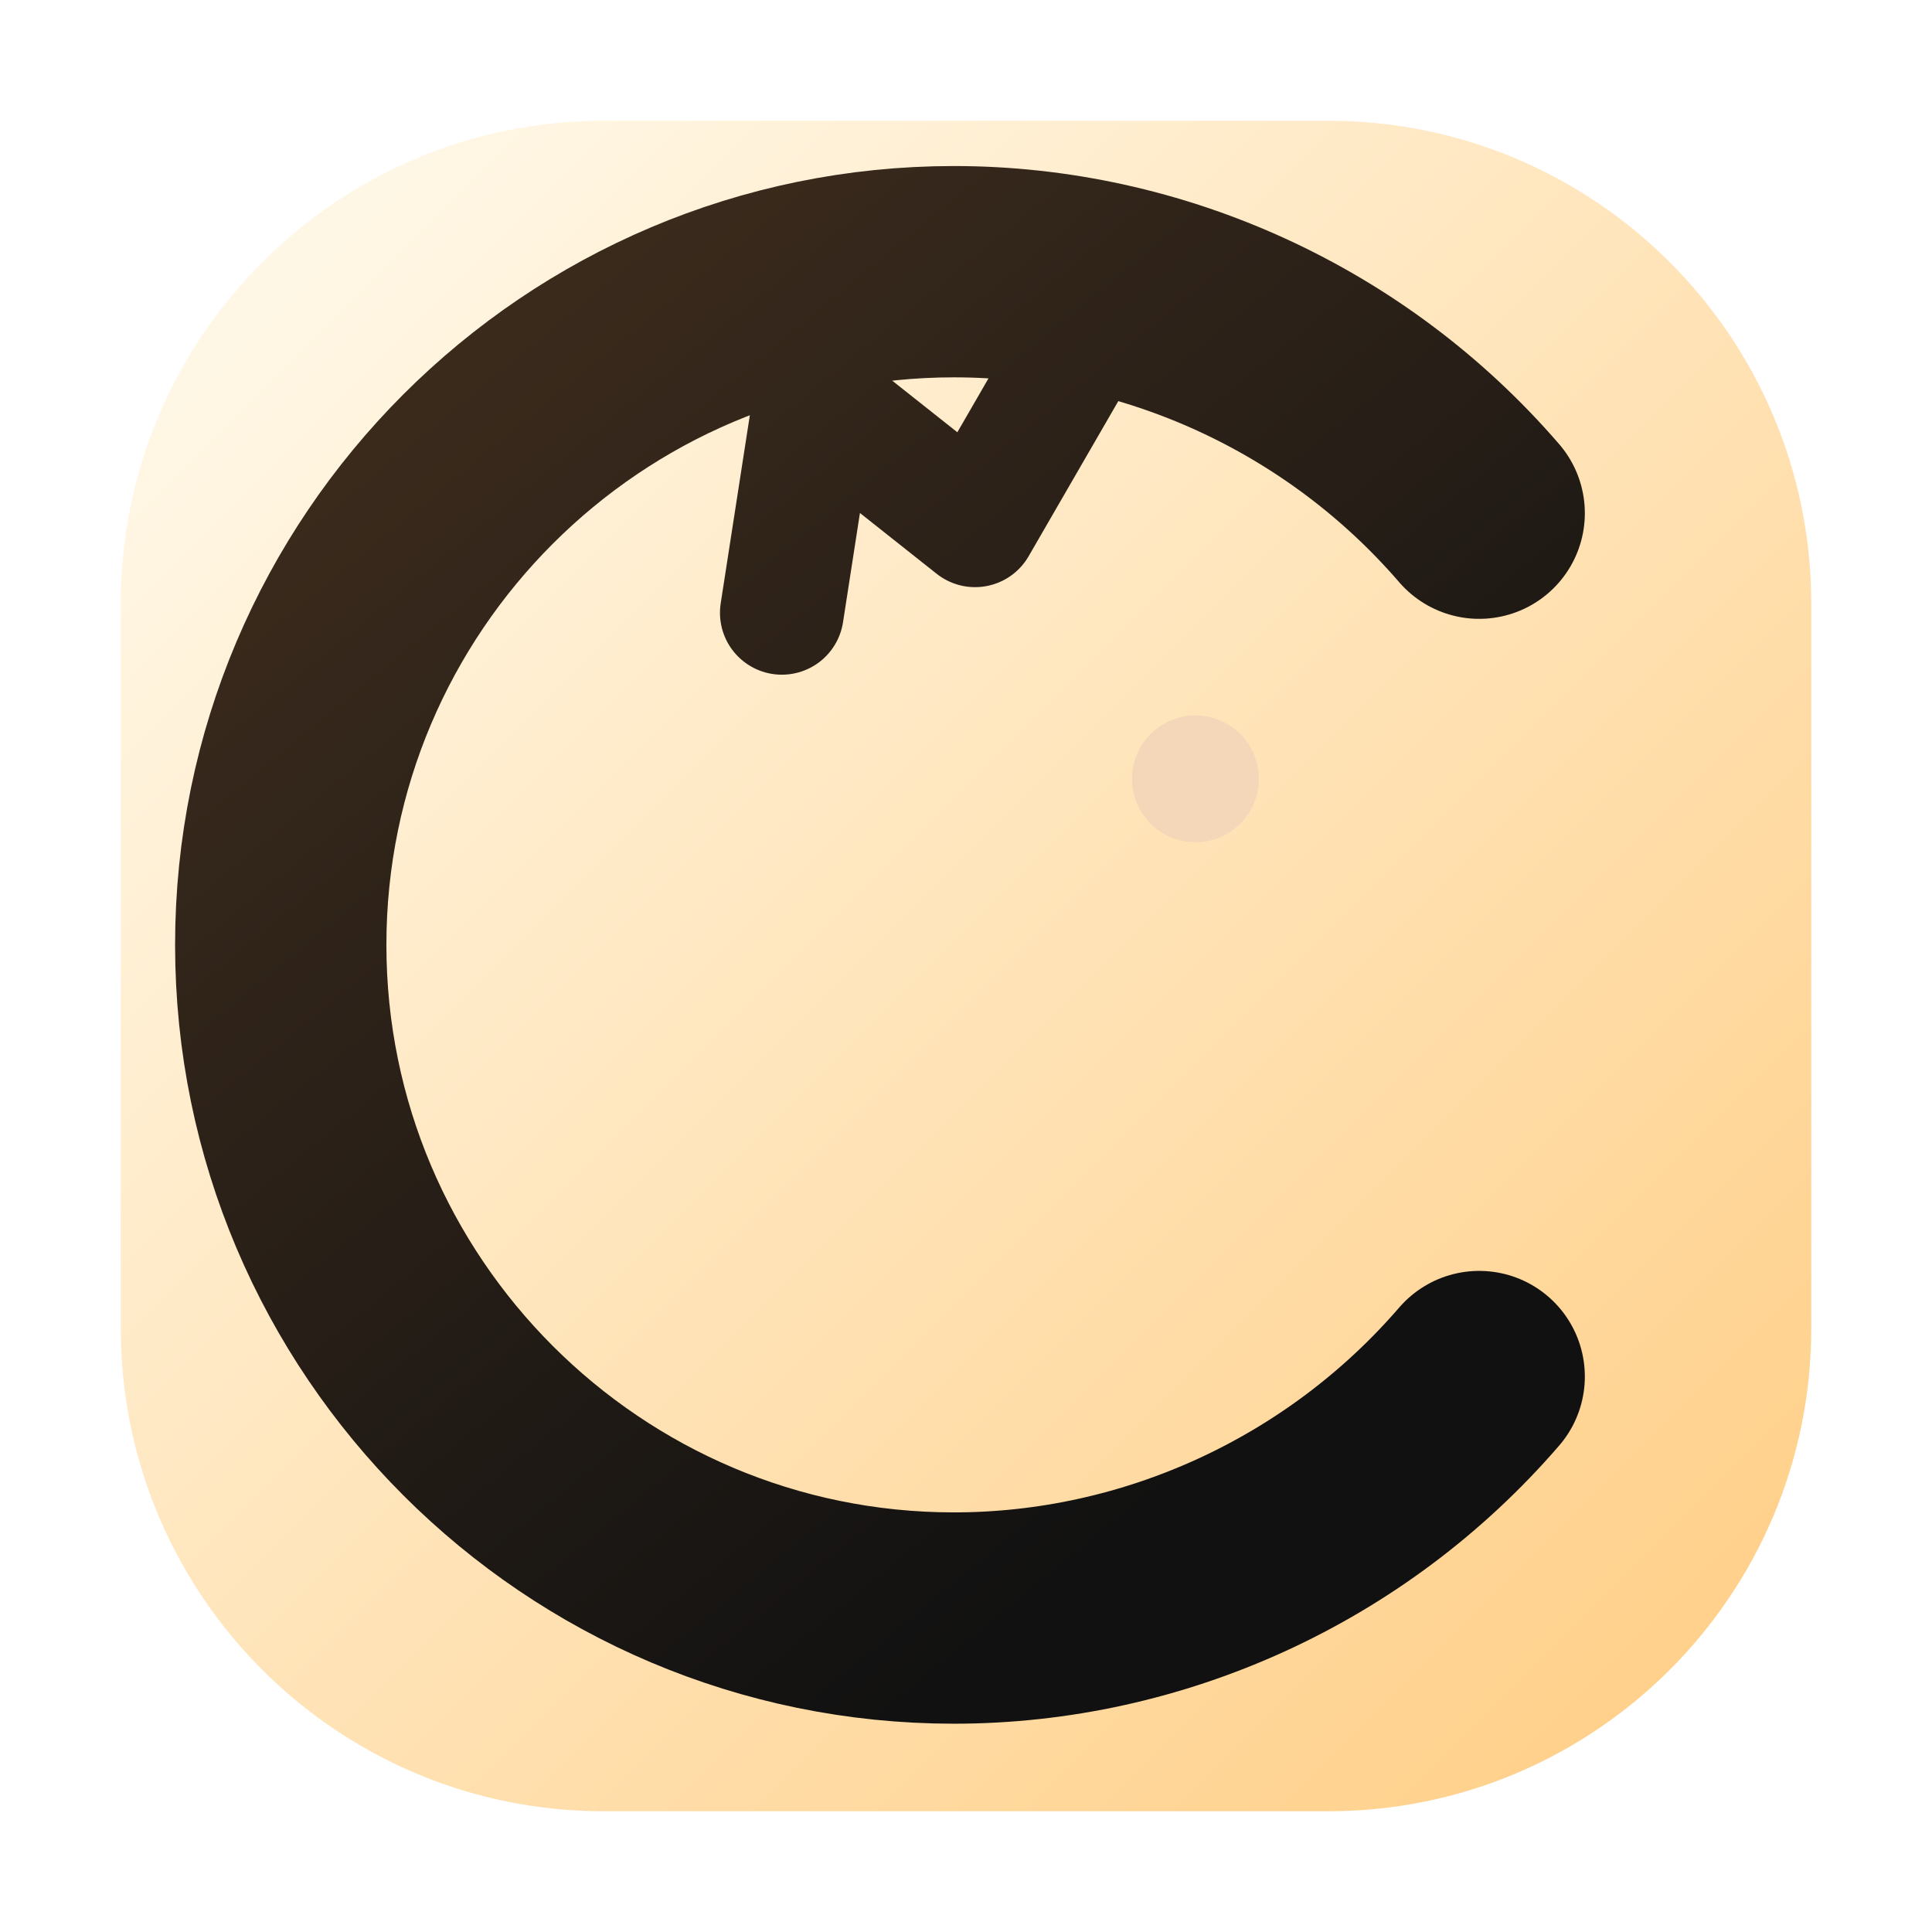
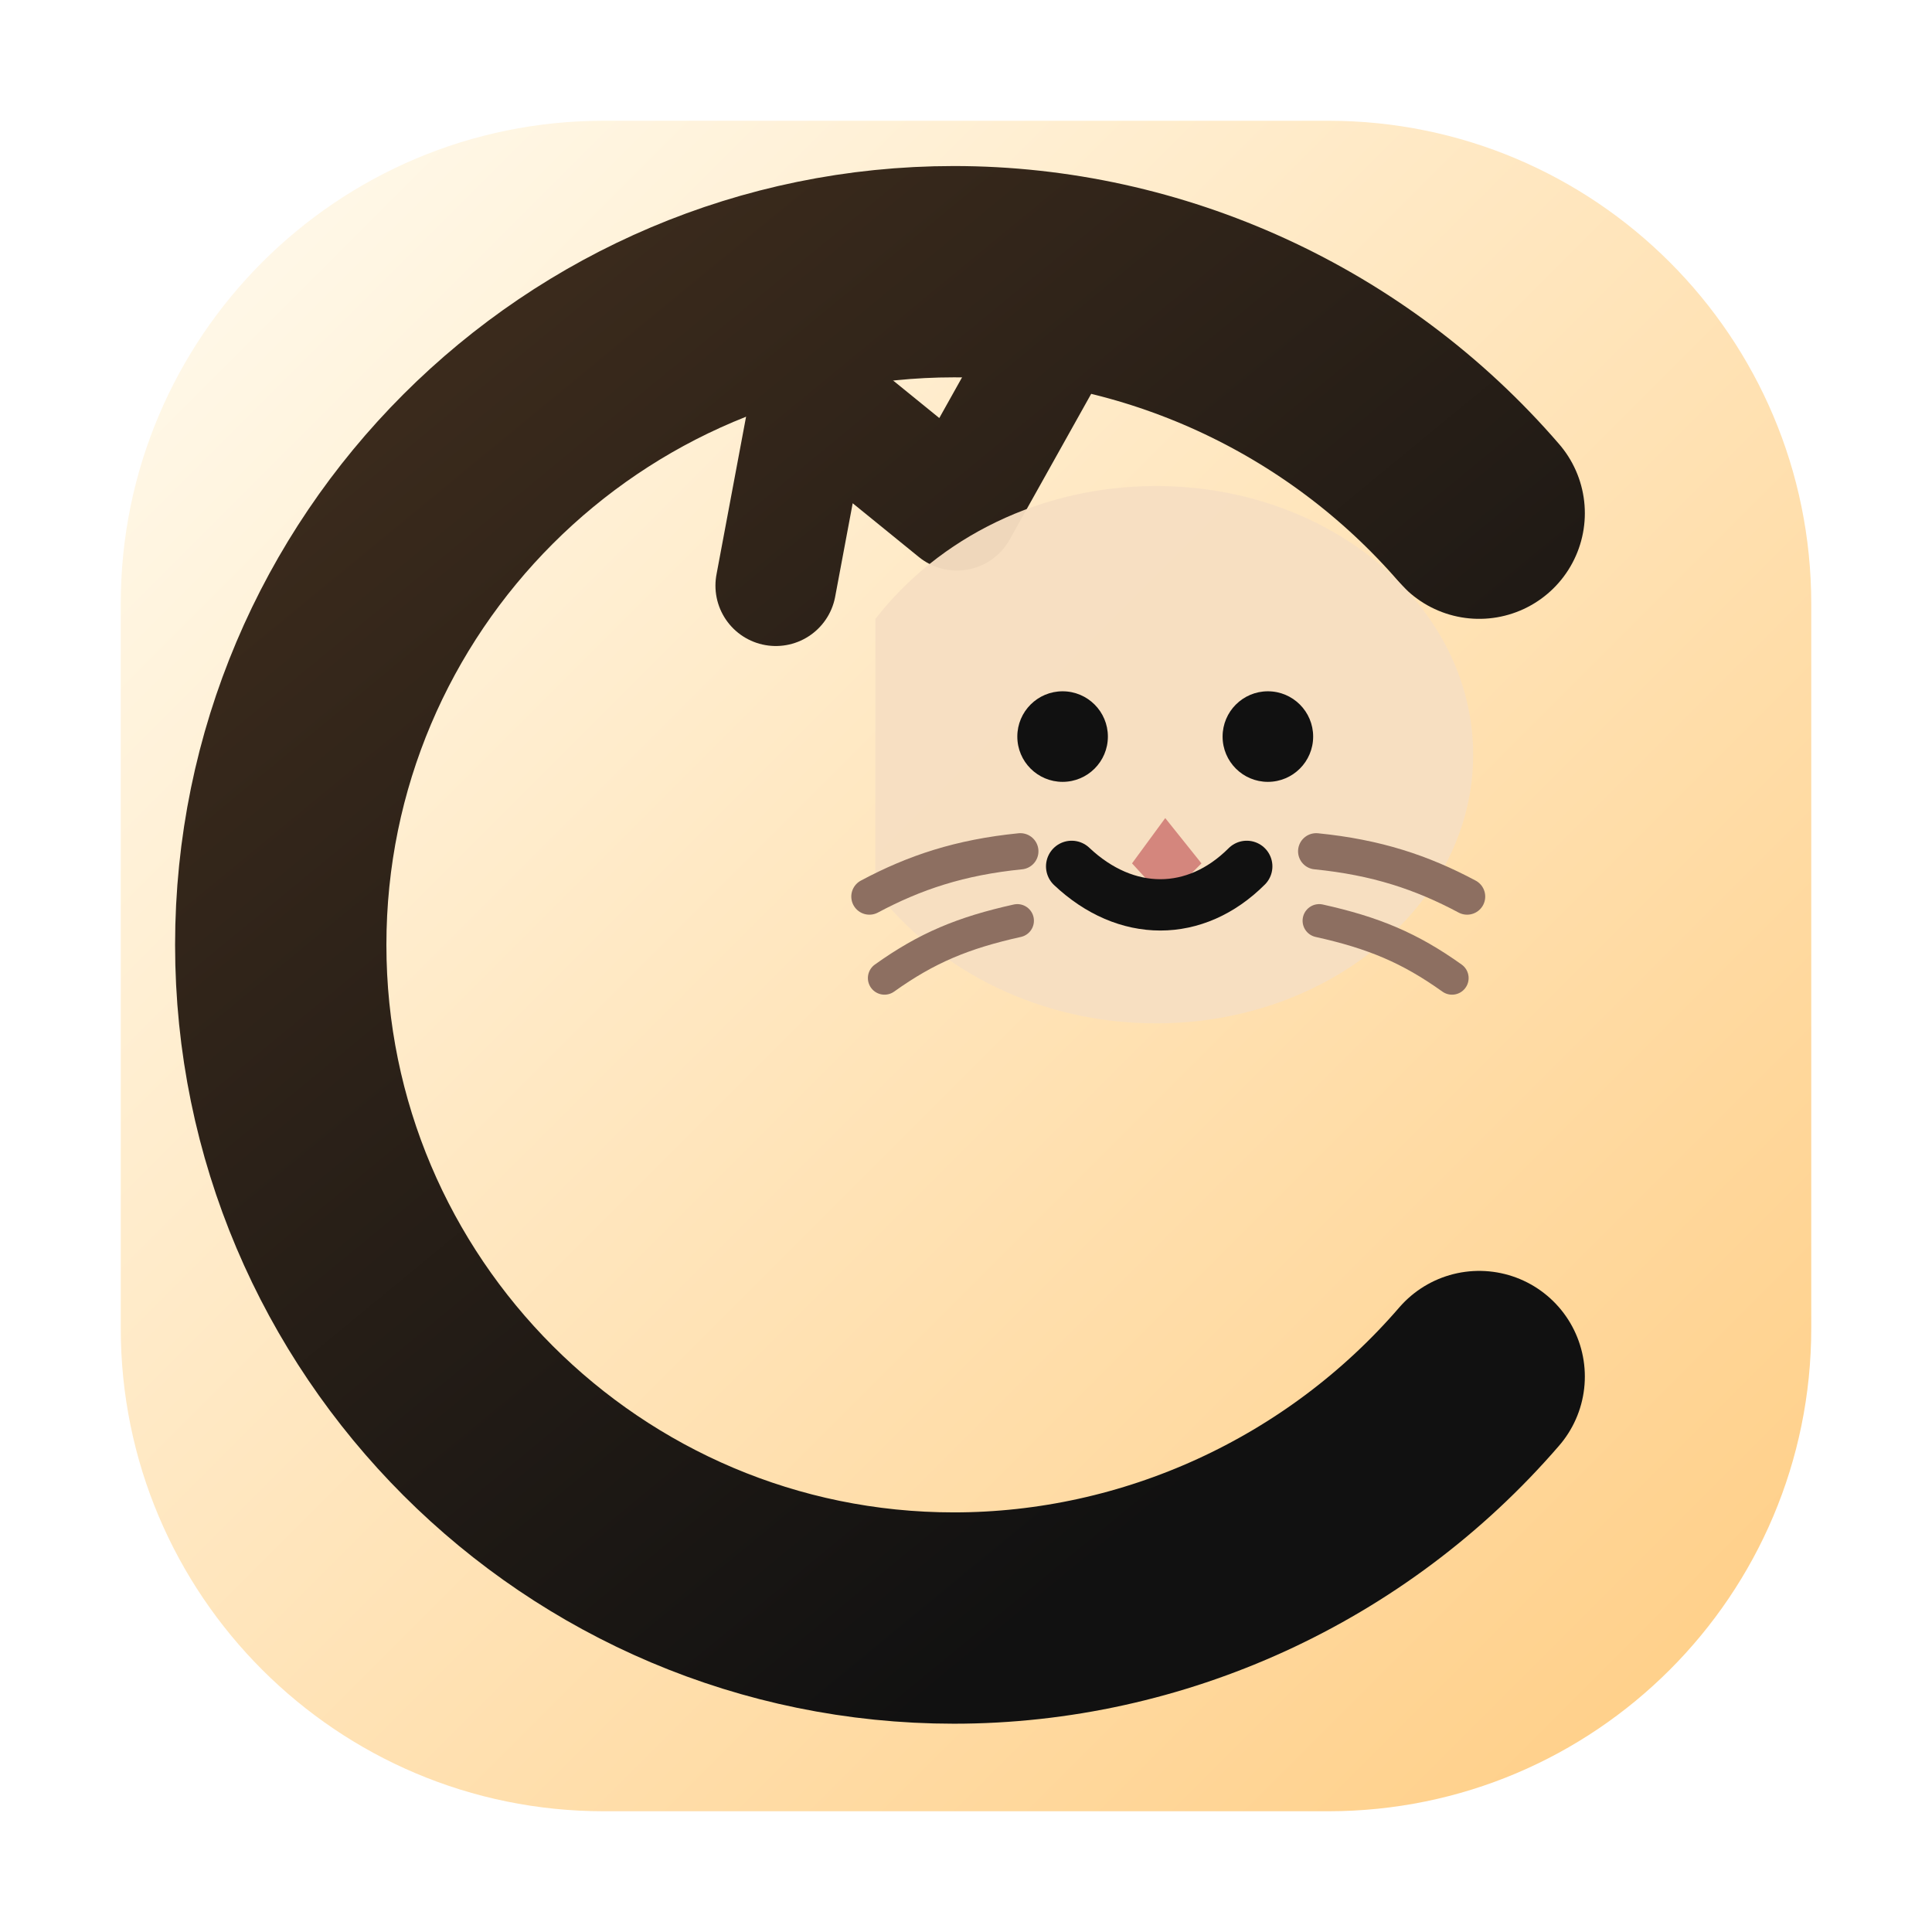
<svg xmlns="http://www.w3.org/2000/svg" viewBox="0 0 64 64">
  <defs>
    <linearGradient id="bg" x1="8" y1="8" x2="56" y2="56" gradientUnits="userSpaceOnUse">
      <stop offset="0" stop-color="#fff8e8" />
      <stop offset="1" stop-color="#ffd08a" />
    </linearGradient>
    <linearGradient id="cat" x1="18" y1="10" x2="46" y2="44" gradientUnits="userSpaceOnUse">
      <stop offset="0" stop-color="#3a2a1c" />
      <stop offset="1" stop-color="#111111" />
    </linearGradient>
  </defs>
  <rect x="4" y="4" width="56" height="56" rx="16" fill="url(#bg)" />
  <path d="M49 17c-4.4-5.1-10.8-8-17.4-8-12.3 0-22.3 10-22.3 22.3s10 22.3 22.3 22.3c6.6 0 13-2.9 17.4-8" fill="none" stroke="url(#cat)" stroke-linecap="round" stroke-width="7" />
-   <path d="M36 11l-3.7 6.4-5.3-4.2-1.1 7.1" fill="none" stroke="url(#cat)" stroke-linecap="round" stroke-linejoin="round" stroke-width="4.1" />
-   <circle cx="39.6" cy="25.8" r="2.1" fill="#f4d7b8" />
+   <path d="M35 11l-3.3 5.9-4.8-3.9-1.2 6.4" fill="none" stroke="url(#cat)" stroke-linecap="round" stroke-linejoin="round" stroke-width="4" />
+   <path d="M29 20.5c2.1-2.7 5.5-4.4 9.3-4.4 5.8 0 10.5 4 10.5 8.9 0 4.9-4.7 8.9-10.5 8.9-3.8 0-7.2-1.7-9.3-4.4" fill="#f7dfc2" opacity=".96" />
+   <circle cx="35.2" cy="24.4" r="1.5" fill="#111111" />
+   <circle cx="42" cy="24.4" r="1.5" fill="#111111" />
+   <path d="M38.6 27.1l1.2 1.5-1.2 1.2-1.1-1.2z" fill="#d4867d" />
+   <path d="M35.5 28.7c1.8 1.7 4.1 1.7 5.8 0" fill="none" stroke="#111111" stroke-linecap="round" stroke-width="1.7" />
+   <path d="M33.8 28.2c-2 .2-3.5.7-5 1.5" fill="none" stroke="#8d6f61" stroke-linecap="round" stroke-width="1.2" />
+   <path d="M43.6 28.2c2 .2 3.5.7 5 1.5" fill="none" stroke="#8d6f61" stroke-linecap="round" stroke-width="1.2" />
+   <path d="M33.7 30.5c-1.8.4-3 .9-4.4 1.9" fill="none" stroke="#8d6f61" stroke-linecap="round" stroke-width="1.1" />
+   <path d="M43.7 30.5c1.8.4 3 .9 4.4 1.9" fill="none" stroke="#8d6f61" stroke-linecap="round" stroke-width="1.1" />
</svg>
